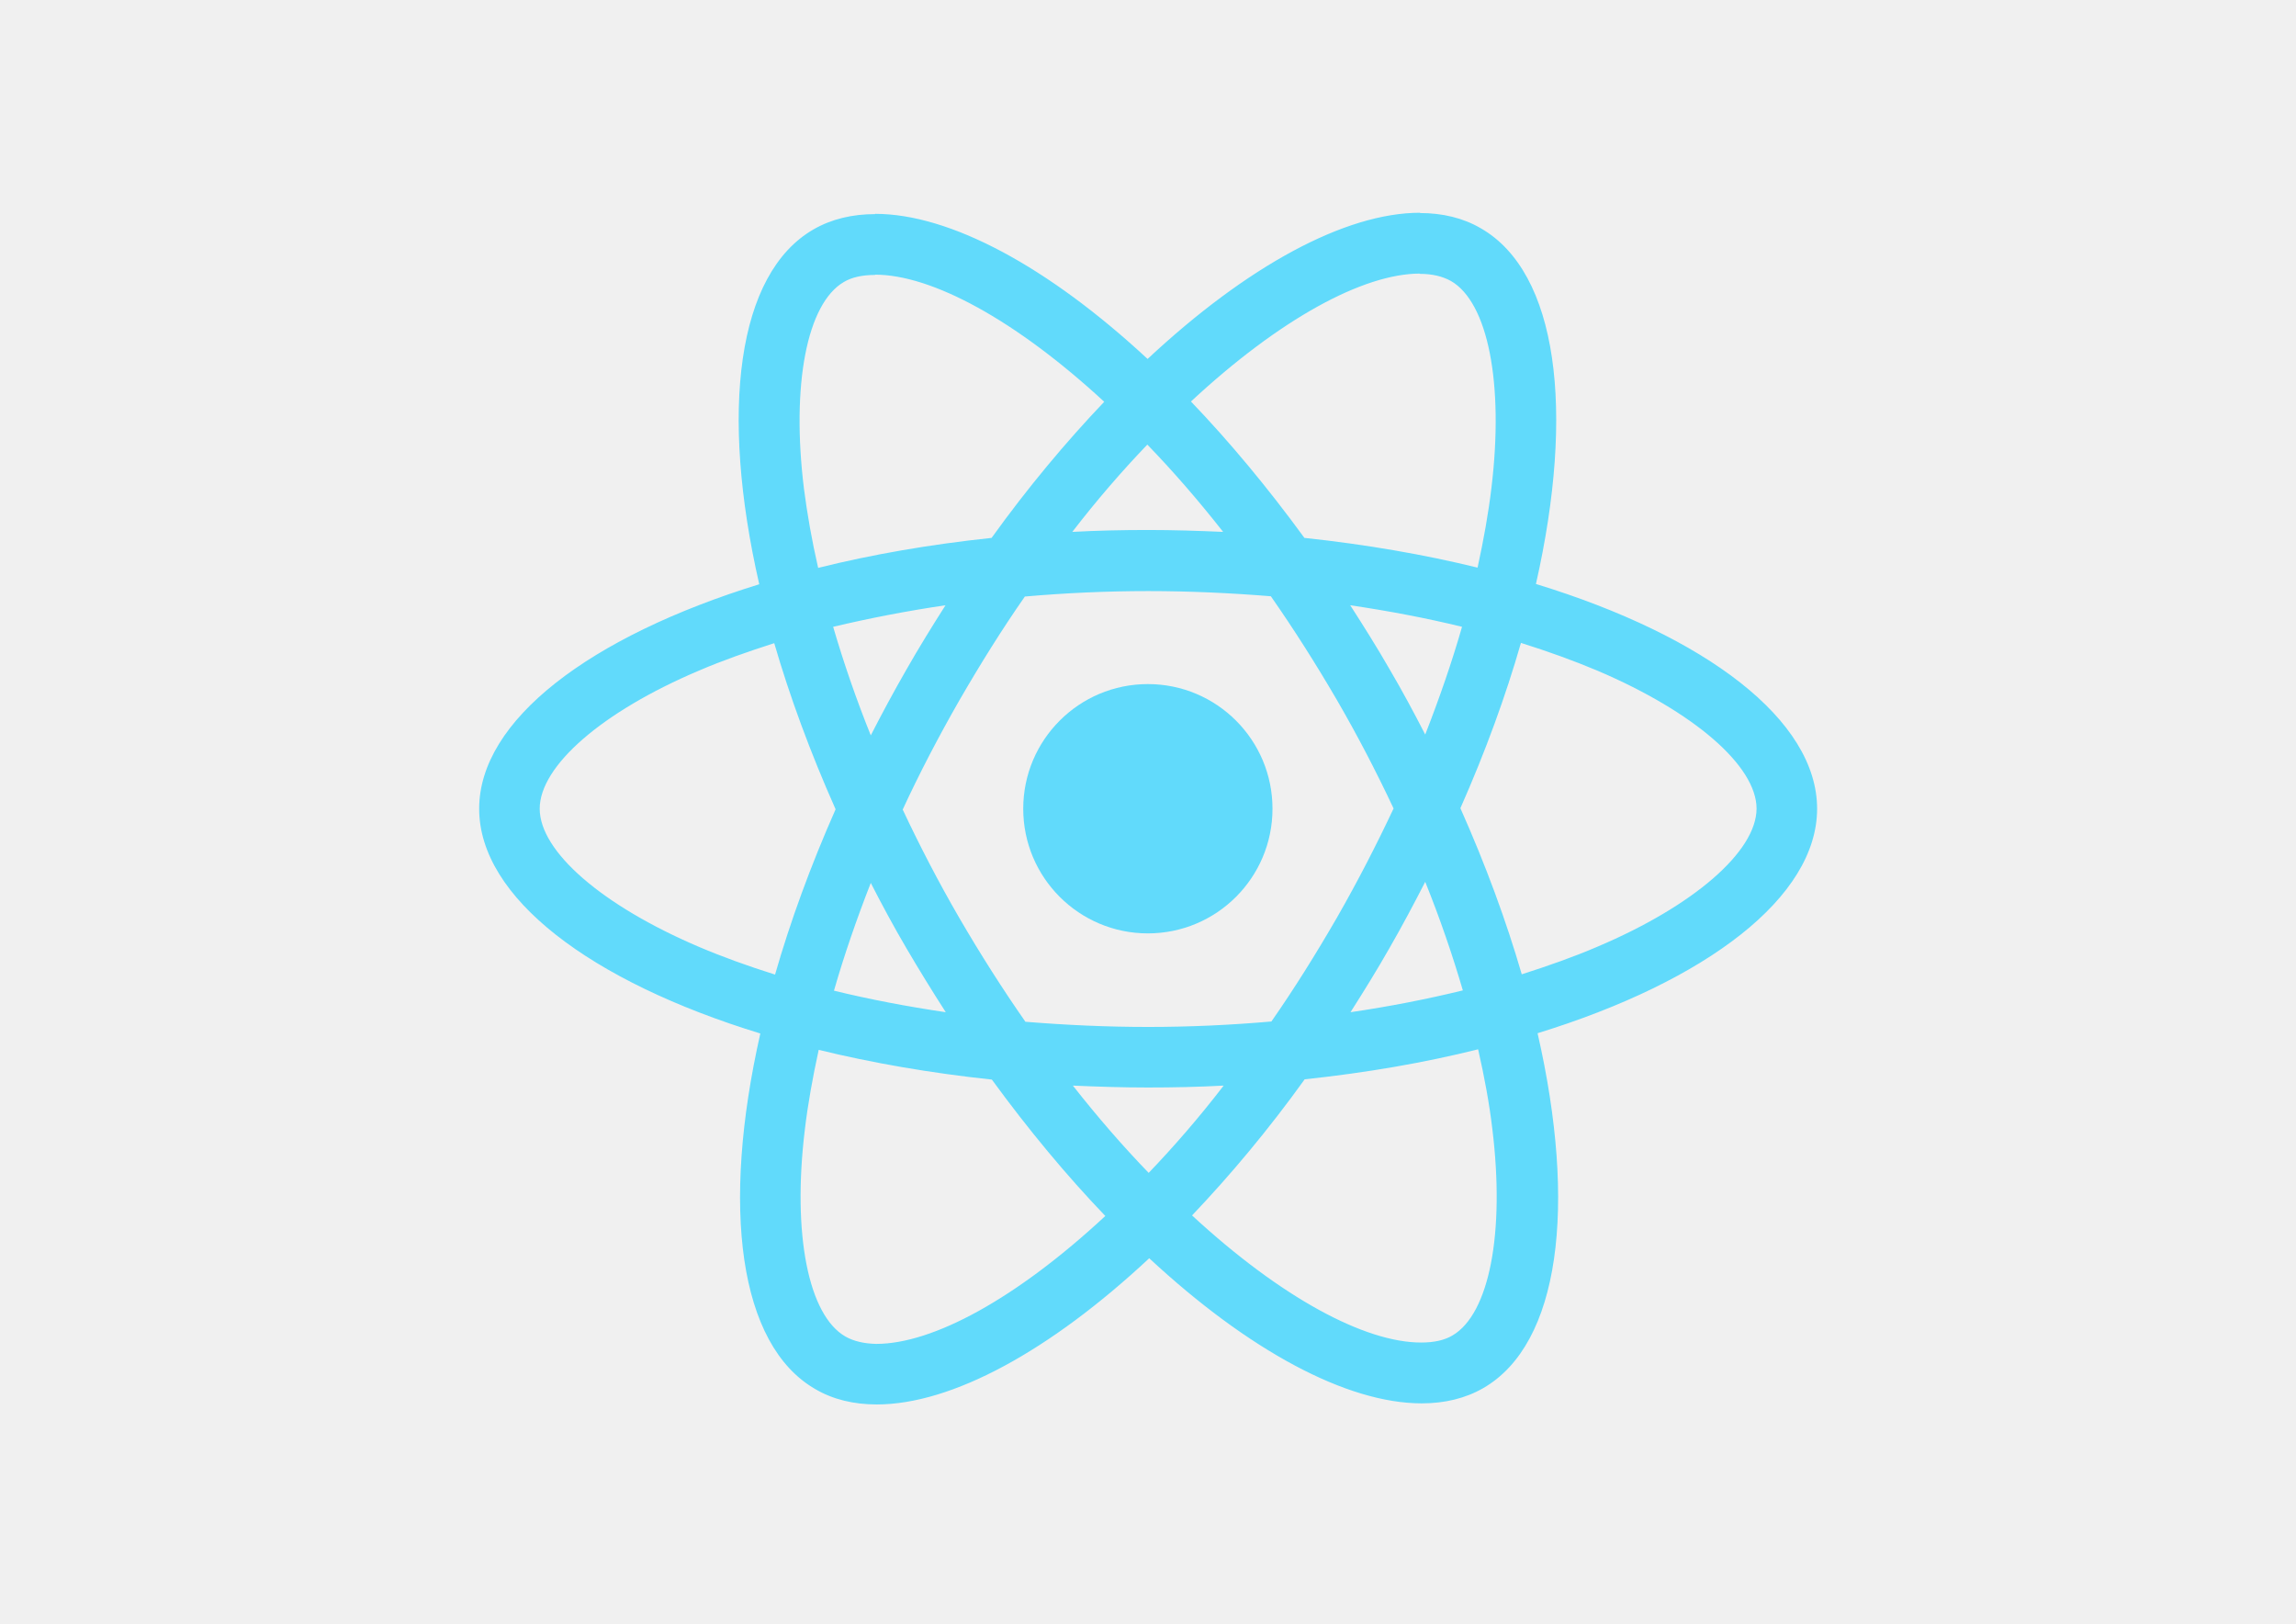
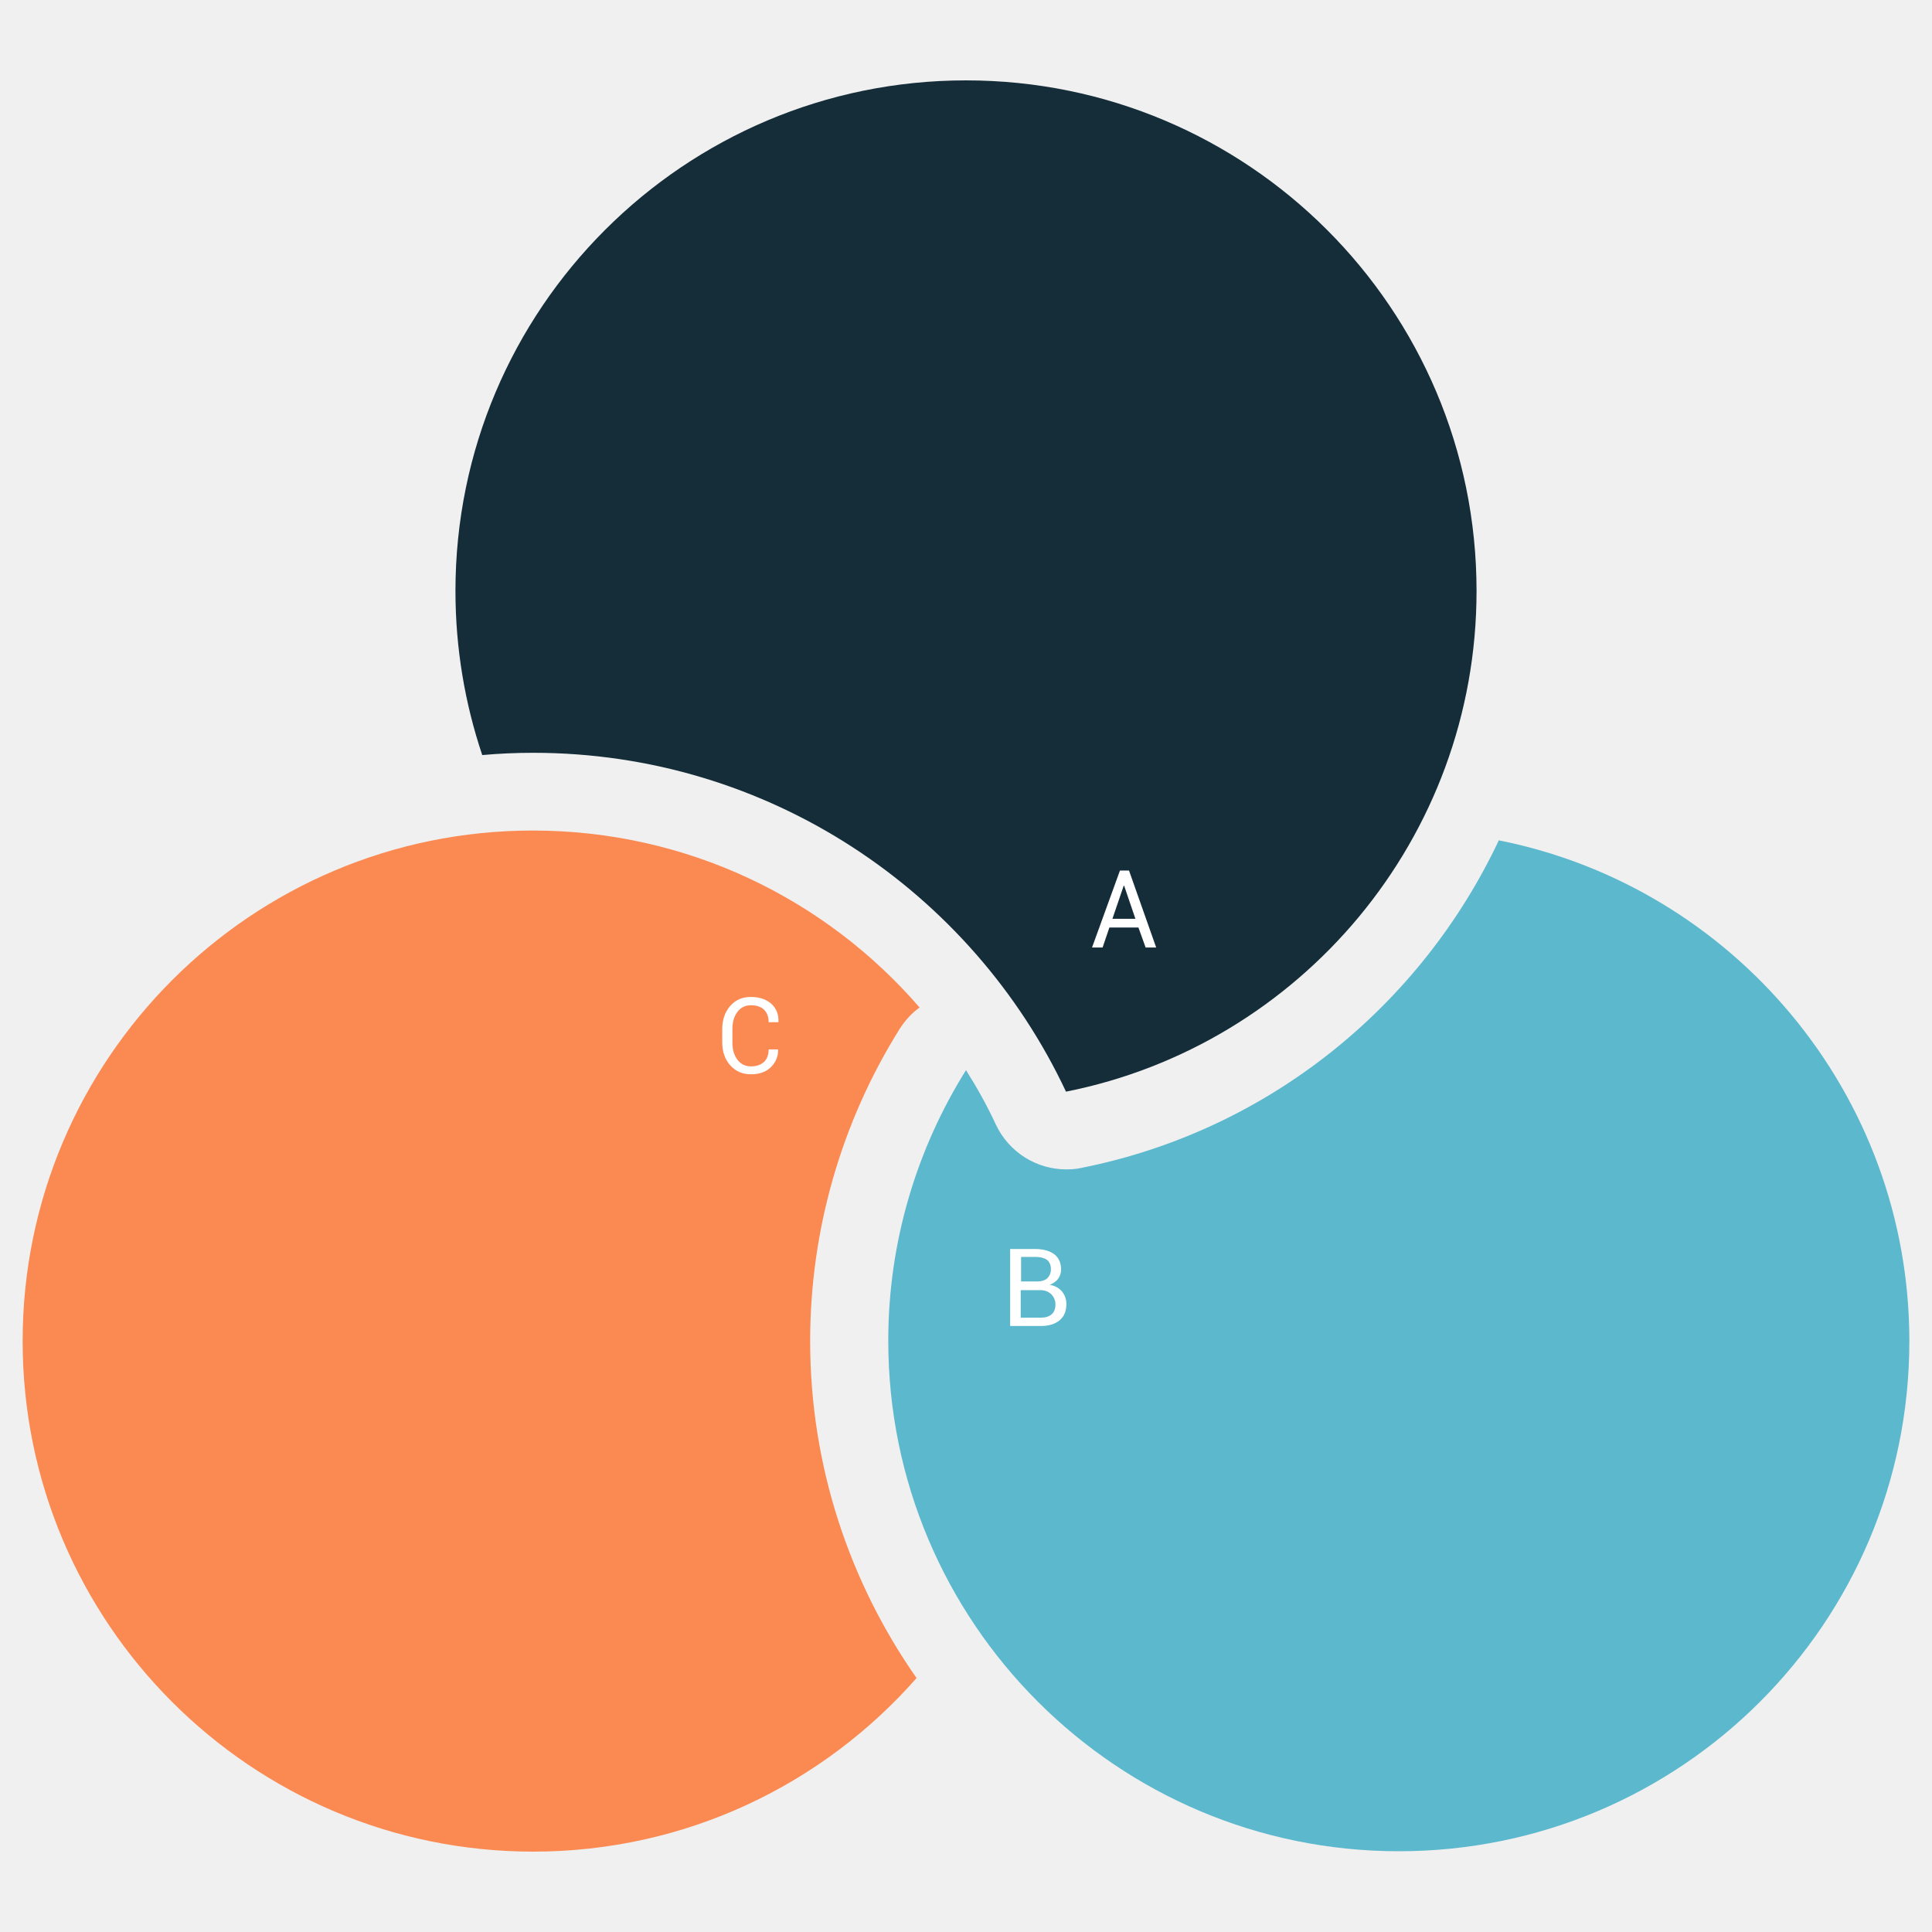
- <svg xmlns="http://www.w3.org/2000/svg" viewBox="0 0 841.9 595.3">
-   <g fill="#61DAFB">
-     <path d="M666.3 296.5c0-32.5-40.7-63.3-103.1-82.4 14.4-63.6 8-114.2-20.2-130.4-6.5-3.8-14.1-5.6-22.4-5.6v22.3c4.6 0 8.3.9 11.4 2.6 13.6 7.8 19.5 37.5 14.9 75.7-1.1 9.4-2.9 19.3-5.1 29.4-19.6-4.8-41-8.5-63.5-10.9-13.5-18.5-27.5-35.3-41.6-50 32.6-30.3 63.2-46.9 84-46.9V78c-27.5 0-63.5 19.6-99.9 53.6-36.4-33.8-72.4-53.2-99.9-53.2v22.3c20.7 0 51.4 16.5 84 46.6-14 14.7-28 31.4-41.3 49.9-22.6 2.4-44 6.1-63.6 11-2.3-10-4-19.7-5.2-29-4.7-38.2 1.1-67.9 14.6-75.8 3-1.8 6.9-2.6 11.5-2.6V78.5c-8.4 0-16 1.8-22.6 5.6-28.1 16.2-34.4 66.7-19.9 130.1-62.2 19.2-102.7 49.9-102.7 82.3 0 32.5 40.7 63.3 103.1 82.4-14.4 63.6-8 114.2 20.2 130.4 6.5 3.8 14.1 5.6 22.5 5.6 27.5 0 63.5-19.6 99.9-53.6 36.4 33.8 72.4 53.2 99.9 53.2 8.4 0 16-1.8 22.6-5.6 28.1-16.2 34.4-66.7 19.9-130.1 62-19.1 102.5-49.9 102.5-82.3zm-130.2-66.7c-3.7 12.9-8.3 26.2-13.5 39.5-4.1-8-8.4-16-13.1-24-4.6-8-9.5-15.8-14.4-23.4 14.2 2.1 27.9 4.7 41 7.9zm-45.8 106.5c-7.8 13.5-15.8 26.3-24.1 38.2-14.9 1.3-30 2-45.2 2-15.1 0-30.2-.7-45-1.9-8.3-11.9-16.4-24.6-24.2-38-7.6-13.1-14.5-26.4-20.8-39.8 6.2-13.4 13.2-26.8 20.7-39.9 7.8-13.5 15.8-26.3 24.1-38.2 14.9-1.3 30-2 45.2-2 15.1 0 30.2.7 45 1.9 8.3 11.9 16.4 24.6 24.2 38 7.6 13.1 14.5 26.4 20.8 39.8-6.3 13.4-13.2 26.8-20.7 39.9zm32.3-13c5.4 13.4 10 26.8 13.8 39.8-13.1 3.2-26.9 5.9-41.2 8 4.9-7.7 9.8-15.6 14.4-23.7 4.6-8 8.9-16.1 13-24.1zM421.2 430c-9.3-9.6-18.6-20.3-27.8-32 9 .4 18.2.7 27.5.7 9.4 0 18.7-.2 27.8-.7-9 11.7-18.3 22.4-27.5 32zm-74.4-58.9c-14.2-2.1-27.9-4.7-41-7.9 3.7-12.9 8.3-26.2 13.5-39.5 4.1 8 8.4 16 13.1 24 4.7 8 9.5 15.8 14.4 23.4zM420.7 163c9.3 9.6 18.6 20.3 27.8 32-9-.4-18.2-.7-27.5-.7-9.4 0-18.7.2-27.8.7 9-11.7 18.3-22.4 27.5-32zm-74 58.9c-4.9 7.7-9.8 15.6-14.4 23.7-4.6 8-8.9 16-13 24-5.4-13.4-10-26.8-13.8-39.8 13.1-3.1 26.9-5.8 41.2-7.9zm-90.5 125.2c-35.4-15.1-58.3-34.9-58.3-50.6 0-15.7 22.9-35.6 58.3-50.6 8.6-3.7 18-7 27.7-10.1 5.7 19.6 13.2 40 22.5 60.9-9.2 20.8-16.6 41.1-22.2 60.6-9.9-3.1-19.3-6.5-28-10.2zM310 490c-13.6-7.8-19.5-37.5-14.9-75.7 1.1-9.4 2.9-19.3 5.1-29.4 19.6 4.8 41 8.5 63.5 10.9 13.5 18.5 27.5 35.3 41.6 50-32.6 30.3-63.2 46.9-84 46.9-4.5-.1-8.3-1-11.3-2.7zm237.2-76.2c4.7 38.2-1.1 67.9-14.6 75.8-3 1.8-6.9 2.6-11.5 2.6-20.7 0-51.4-16.5-84-46.6 14-14.7 28-31.4 41.3-49.9 22.6-2.4 44-6.1 63.6-11 2.3 10.1 4.1 19.8 5.2 29.1zm38.5-66.7c-8.6 3.7-18 7-27.7 10.1-5.7-19.6-13.2-40-22.5-60.9 9.2-20.8 16.6-41.1 22.2-60.6 9.9 3.1 19.3 6.5 28.1 10.2 35.4 15.1 58.3 34.9 58.3 50.6-.1 15.7-23 35.6-58.4 50.6zM320.8 78.4z" />
-     <circle cx="420.9" cy="296.5" r="45.7" />
-     <path d="M520.5 78.1z" />
+ <svg xmlns="http://www.w3.org/2000/svg" id="Layer_1" style="enable-background:new 0 0 512 512;" version="1.1" viewBox="0 0 512 512" xml:space="preserve">
+   <style type="text/css">
+ 	.st0{fill:#5CB8CD;}
+ 	.st1{fill:#152D39;}
+ 	.st2{fill:#FB8A52;}
+ 	.st3{fill:#FFFFFF;}
+ </style>
+   <g>
+     <g>
+       <path class="st0" d="M397.2,222.7c-20.6,43.7-60.9,76.9-110.6,86.8c-1.3,0.3-2.7,0.4-4,0.4    c-7.9,0-15.2-4.5-18.7-11.9c-2.3-5-5-9.8-7.9-14.4c-13,20.8-20.6,45.4-20.6,71.7c0,74.7,60.6,135.3,135.3,135.3    S506,430.2,506,355.4C506,289.8,459.2,235,397.2,222.7z" id="XMLID_9_" />
+       <path class="st1" d="M256,21.3c-74.7,0-135.3,60.6-135.3,135.3c0,15.2,2.5,29.8,7.1,43.5c4.4-0.4,8.9-0.6,13.5-0.6    c62.4,0,116.3,36.8,141.2,89.8c62-12.3,108.8-67.1,108.8-132.7C391.3,81.8,330.7,21.3,256,21.3z" id="XMLID_8_" />
+       <path class="st2" d="M214.7,355.4c0-29.3,8.2-57.9,23.7-82.7c1.4-2.2,3.2-4.2,5.3-5.7    c-24.8-28.7-61.5-46.9-102.5-46.9C66.6,220.1,6,280.7,6,355.4s60.6,135.3,135.3,135.3c40.5,0,76.8-17.8,101.6-46    C225.2,419.4,214.7,388.6,214.7,355.4z" id="XMLID_7_" />
+     </g>
+     <path class="st3" d="M206.2,278L206.2,278c0.1,1.9-0.6,3.5-1.9,4.8c-1.3,1.3-3.1,1.9-5.3,1.9c-2.2,0-4.1-0.8-5.5-2.4   c-1.4-1.6-2.1-3.6-2.1-6.1v-3.5c0-2.4,0.7-4.5,2.1-6.1c1.4-1.6,3.2-2.4,5.5-2.4c2.2,0,4,0.6,5.4,1.8c1.3,1.2,2,2.8,1.9,4.8l0,0.1   h-2.6c0-1.4-0.4-2.5-1.2-3.3c-0.8-0.8-2-1.2-3.5-1.2c-1.5,0-2.7,0.6-3.6,1.8c-0.9,1.2-1.3,2.7-1.3,4.5v3.6c0,1.8,0.4,3.3,1.3,4.5   c0.9,1.2,2.1,1.8,3.6,1.8c1.5,0,2.6-0.4,3.5-1.2c0.8-0.8,1.2-1.9,1.2-3.3H206.2z" />
+     <path class="st3" d="M267.7,351.4v-20.4h6.7c2.1,0,3.8,0.5,5,1.4c1.2,0.9,1.8,2.3,1.8,4.1c0,0.9-0.3,1.7-0.8,2.4   c-0.5,0.7-1.3,1.2-2.2,1.6c1.3,0.2,2.4,0.8,3.2,1.7c0.8,1,1.2,2.1,1.2,3.4c0,1.9-0.6,3.3-1.8,4.3c-1.2,1-2.9,1.5-4.9,1.5H267.7z    M270.5,339.6h4.5c1,0,1.9-0.3,2.5-0.8c0.6-0.6,1-1.4,1-2.4c0-1.1-0.3-1.9-1-2.5c-0.7-0.5-1.7-0.8-3-0.8h-3.9V339.6z M270.5,341.8   v7.4h5.3c1.3,0,2.2-0.3,2.9-0.9c0.7-0.6,1-1.5,1-2.6c0-1.1-0.4-2-1.1-2.7c-0.7-0.7-1.7-1.1-2.9-1.1h-0.2H270.5z" />
+     <path class="st3" d="M301.7,245.8H294l-1.8,5.3h-2.8l7.4-20.4h2.4l7.2,20.4h-2.8L301.7,245.8z M294.8,243.5h6.1l-3-8.8h-0.1   L294.8,243.5z" />
  </g>
</svg>
